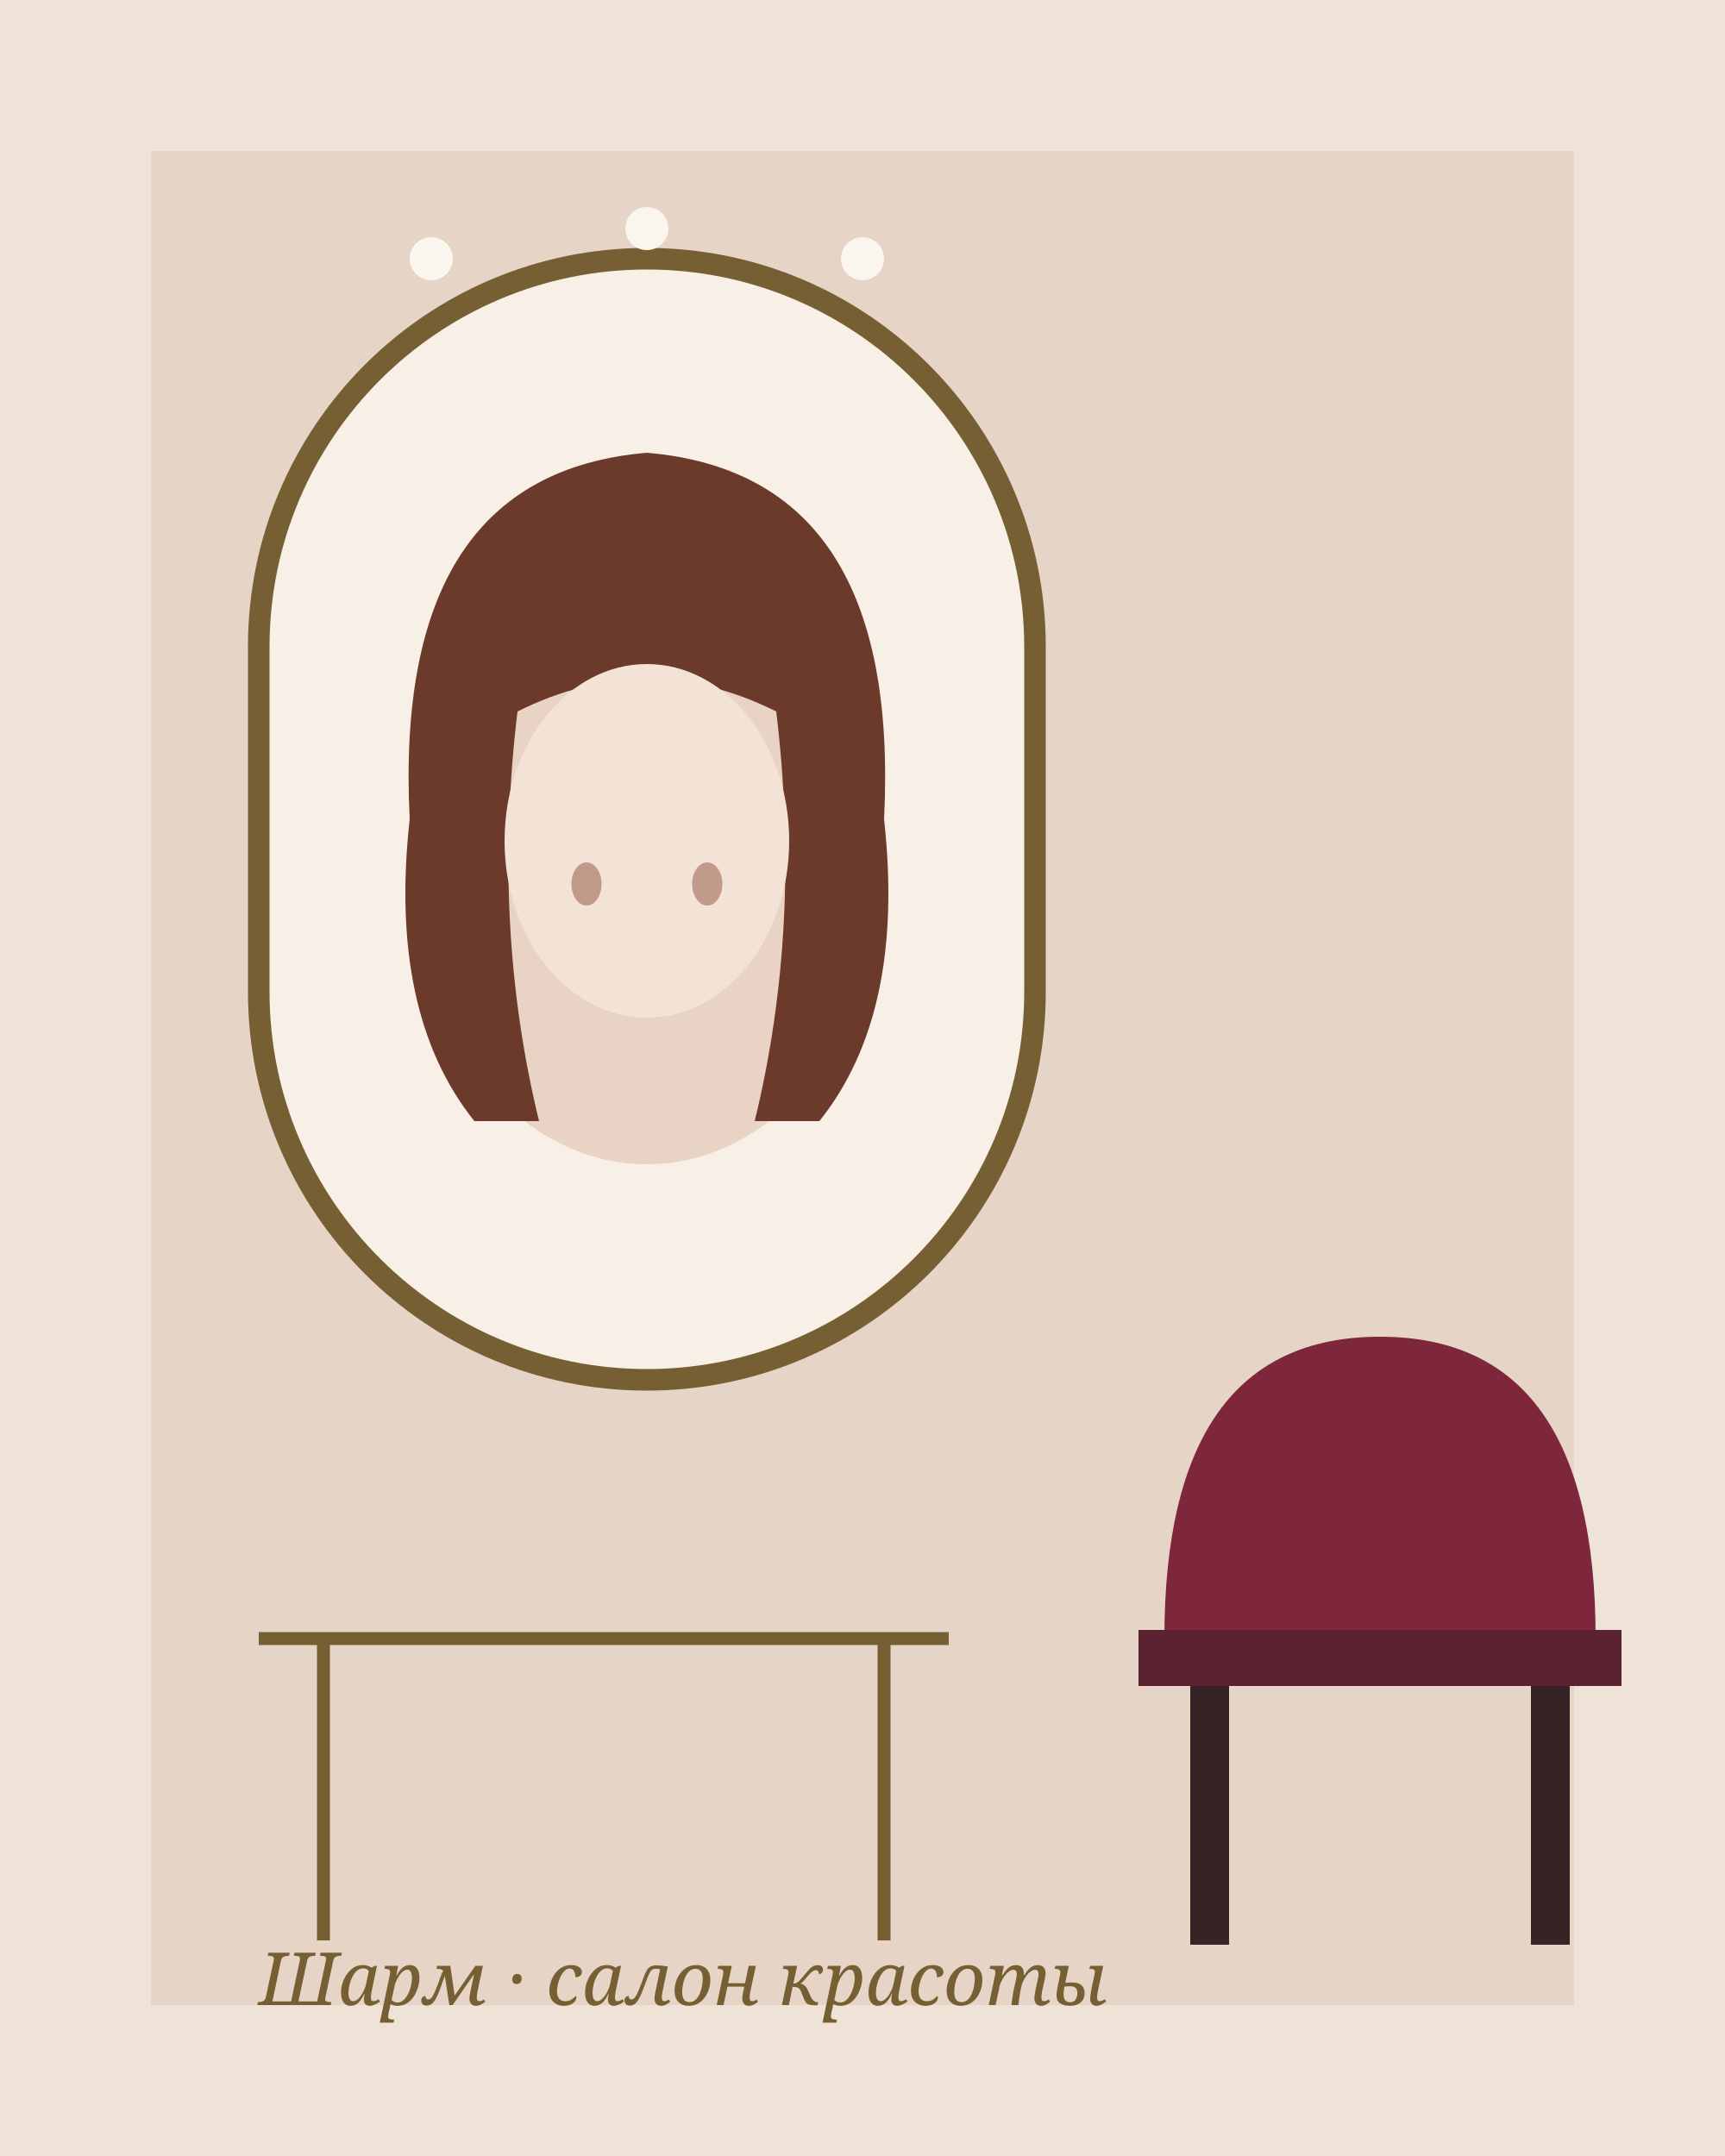
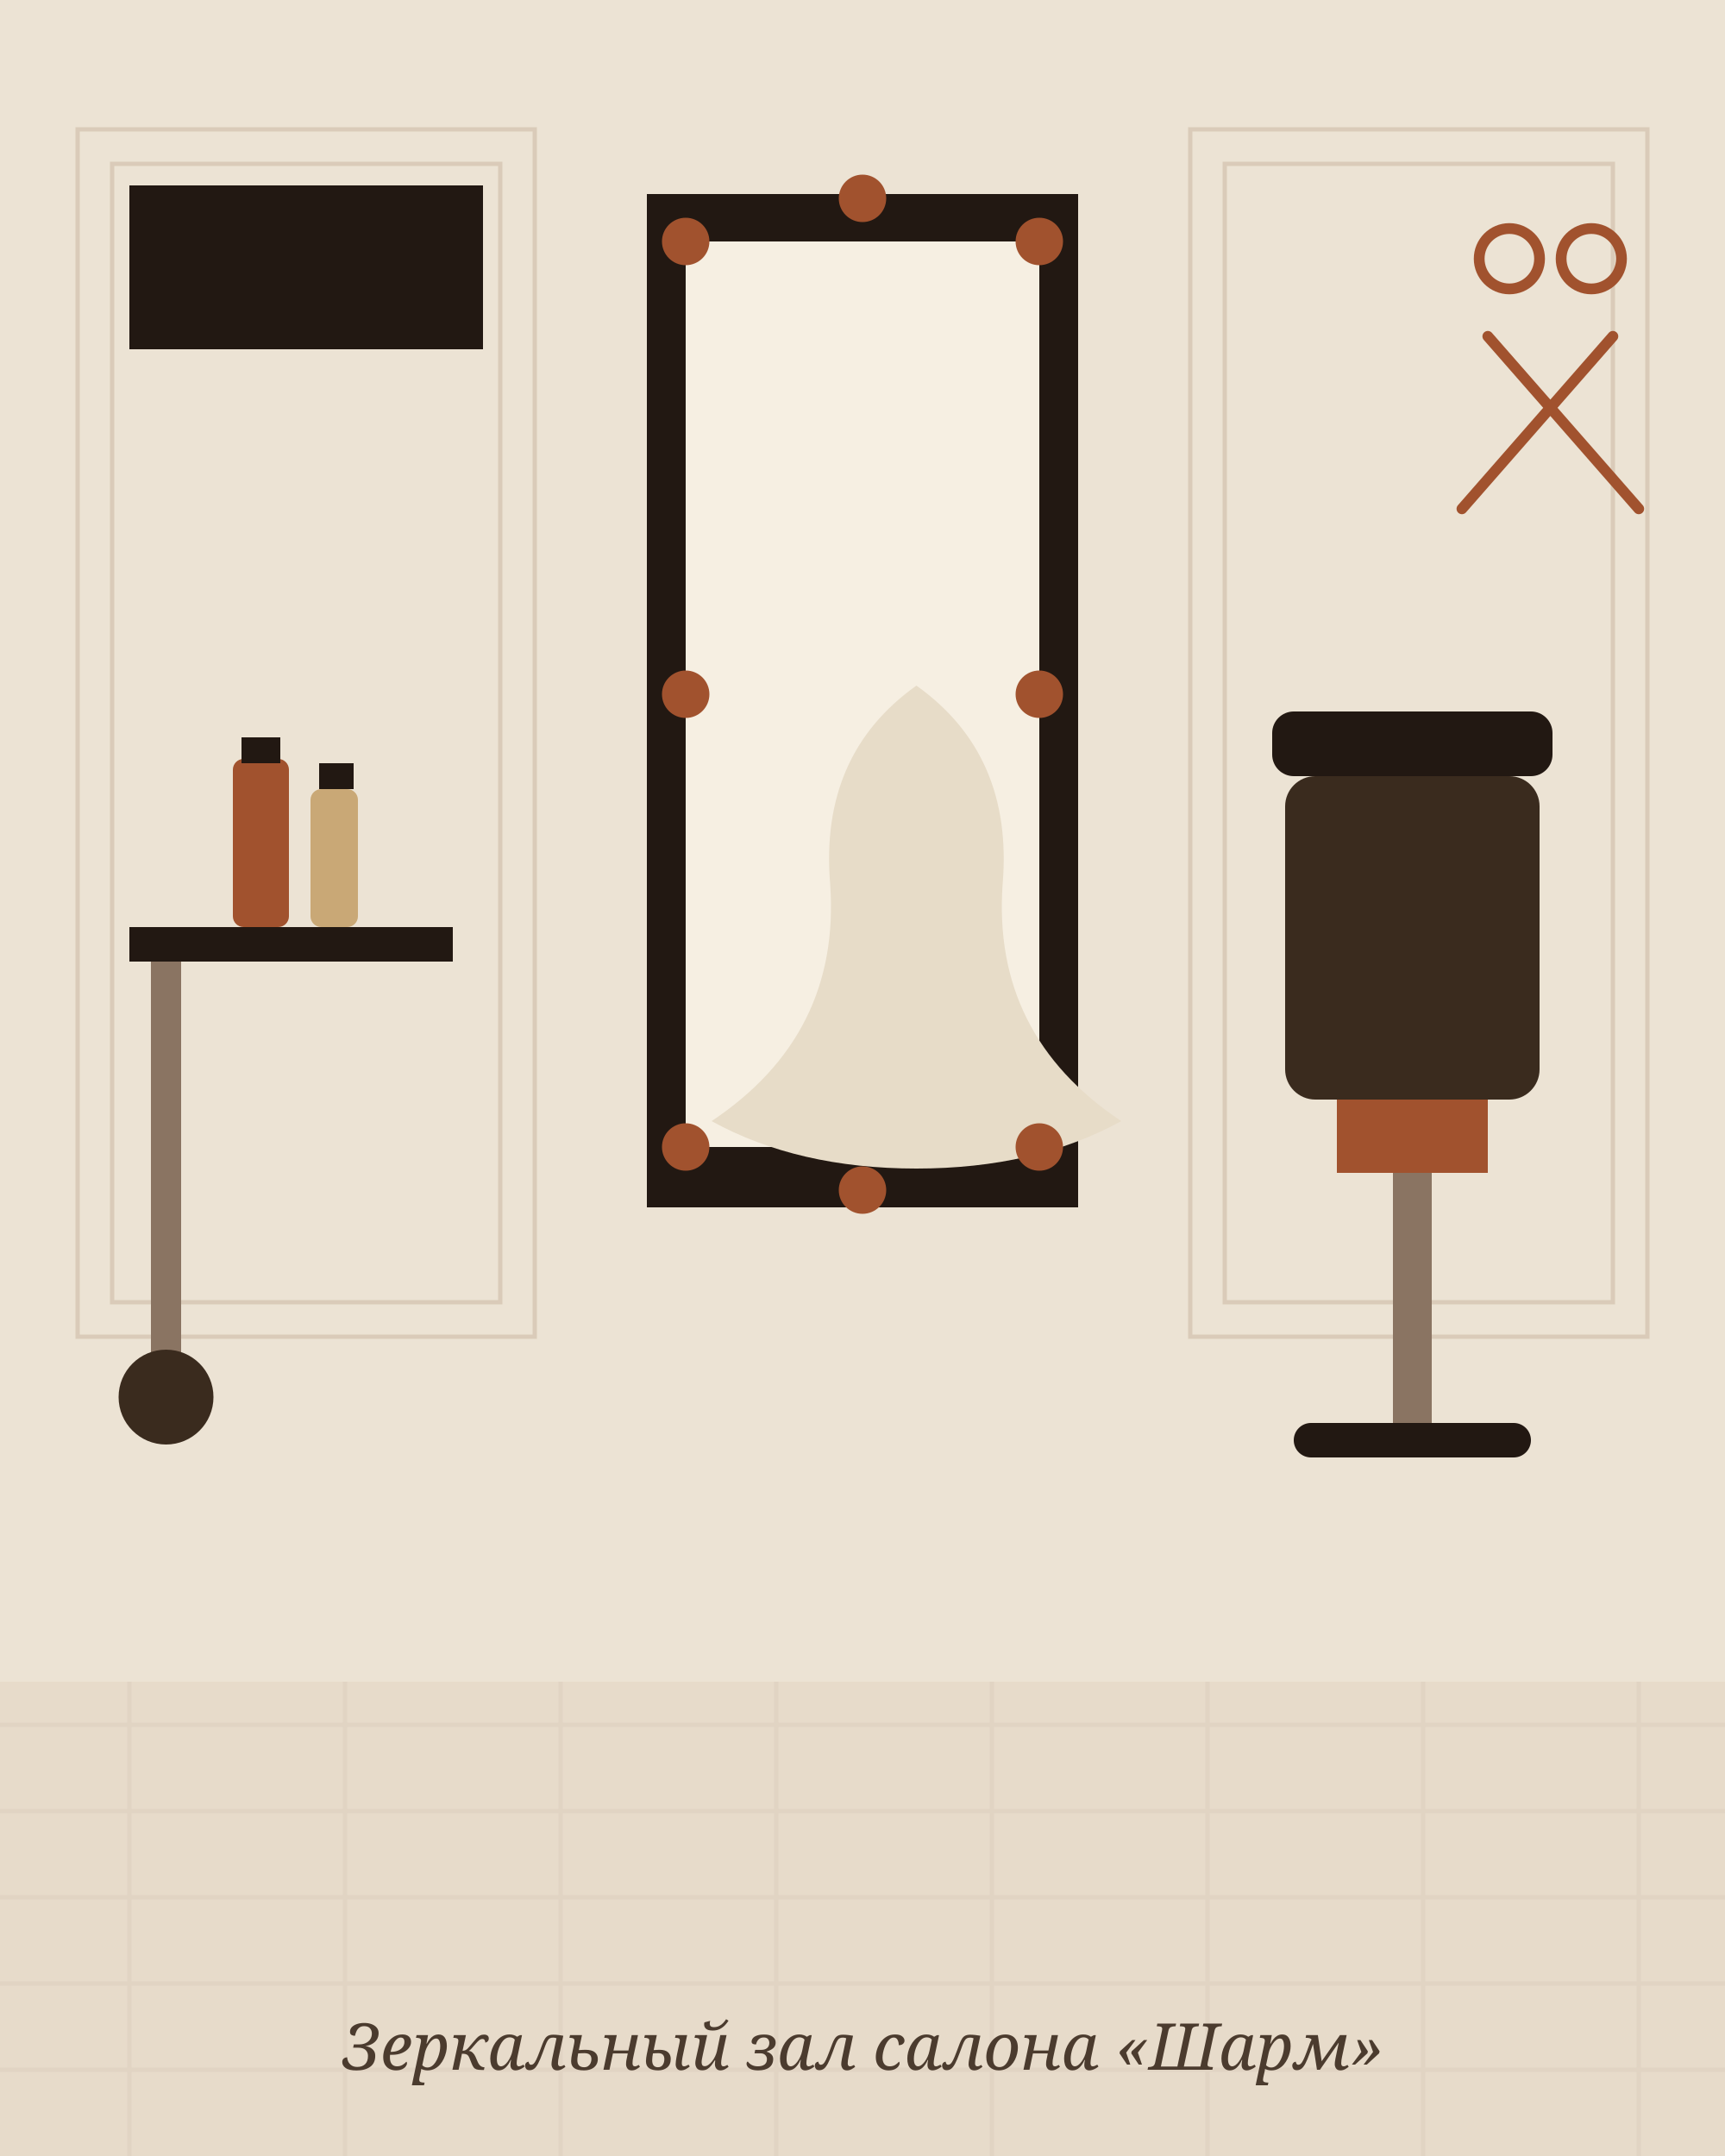
<svg xmlns="http://www.w3.org/2000/svg" viewBox="0 0 800 1000" width="800" height="1000">
-   <rect width="800" height="1000" fill="#efe2d7" />
-   <rect x="70" y="70" width="660" height="860" fill="#e6d4c7" />
-   <rect x="120" y="120" width="360" height="520" rx="180" fill="#f8efe6" />
-   <rect x="120" y="120" width="360" height="520" rx="180" fill="none" stroke="#765f33" stroke-width="10" />
-   <ellipse cx="300" cy="400" rx="110" ry="140" fill="#e8d3c4" />
-   <path d="M190 380 Q182 220 300 210 Q418 220 410 380 Q420 470 380 520 L350 520 Q372 430 360 330 Q300 300 240 330 Q228 430 250 520 L220 520 Q180 470 190 380 Z" fill="#6b3a2a" />
-   <ellipse cx="300" cy="390" rx="66" ry="82" fill="#f3e3d6" />
-   <g fill="#c19a8b">
-     <ellipse cx="272" cy="410" rx="7" ry="10" />
-     <ellipse cx="328" cy="410" rx="7" ry="10" />
+   <rect width="800" height="1000" fill="#ece3d4" />
+   <g opacity="0.5">
+     <rect x="0" y="780" width="800" height="220" fill="#e2d3c0" />
+     <g stroke="#d2bfad" stroke-width="2" opacity="0.7">
+       <path d="M0 800h800M0 840h800M0 880h800M0 920h800M0 960h800" />
+       <path d="M60 780v220M160 780v220M260 780v220M360 780v220M460 780v220M560 780v220M660 780v220M760 780v220" />
+     </g>
  </g>
-   <path d="M540 760 Q540 620 640 620 Q740 620 740 760 Z" fill="#7e263c" />
-   <rect x="528" y="756" width="224" height="26" fill="#5b2332" />
-   <rect x="552" y="782" width="18" height="120" fill="#352326" />
-   <rect x="710" y="782" width="18" height="120" fill="#352326" />
-   <g stroke="#765f33" stroke-width="6" fill="none">
-     <path d="M120 760 h320" />
-     <path d="M150 760 v140" />
-     <path d="M410 760 v140" />
+   <rect x="0" y="0" width="800" height="780" fill="#ece3d4" />
+   <g stroke="#d8c9b6" stroke-width="2" fill="none" opacity="0.9">
+     <rect x="36" y="60" width="212" height="560" />
+     <rect x="52" y="76" width="180" height="528" />
+     <rect x="552" y="60" width="212" height="560" />
+     <rect x="568" y="76" width="180" height="528" />
  </g>
-   <g fill="#faf5ed">
-     <circle cx="200" cy="120" r="10" />
-     <circle cx="300" cy="106" r="10" />
-     <circle cx="400" cy="120" r="10" />
+   <rect x="60" y="86" width="164" height="76" fill="#221812" />
+   <g>
+     <rect x="300" y="90" width="200" height="470" fill="#221812" />
+     <rect x="318" y="112" width="164" height="420" fill="#f6efe2" />
+     <path d="M330 520 q60 -40 55 -110 q-5 -60 40 -92 q45 32 40 92 q-5 70 55 110 q-40 22 -95 22 q-55 0 -95 -22z" fill="#e7dcc8" />
+     <circle cx="318" cy="112" r="11" fill="#a1522e" />
+     <circle cx="318" cy="322" r="11" fill="#a1522e" />
+     <circle cx="318" cy="532" r="11" fill="#a1522e" />
+     <circle cx="482" cy="112" r="11" fill="#a1522e" />
+     <circle cx="482" cy="322" r="11" fill="#a1522e" />
+     <circle cx="482" cy="532" r="11" fill="#a1522e" />
+     <circle cx="400" cy="92" r="11" fill="#a1522e" />
+     <circle cx="400" cy="552" r="11" fill="#a1522e" />
  </g>
-   <text x="120" y="930" font-family="Georgia, serif" font-size="34" font-style="italic" fill="#765f33">Шарм · салон красоты</text>
+   <g>
+     <rect x="590" y="330" width="130" height="30" rx="10" fill="#221812" />
+     <rect x="596" y="360" width="118" height="150" rx="14" fill="#3a2b1e" />
+     <rect x="620" y="510" width="70" height="34" fill="#a1522e" />
+     <rect x="646" y="544" width="18" height="120" fill="#8a7462" />
+     <rect x="600" y="660" width="110" height="16" rx="8" fill="#221812" />
+   </g>
+   <g>
+     <rect x="60" y="430" width="150 " height="16" fill="#221812" />
+     <rect x="70" y="446" width="14" height="190" fill="#8a7462" />
+     <circle cx="77" cy="648" r="22" fill="#3a2b1e" />
+     <rect x="108" y="352" width="26" height="78" rx="5" fill="#a1522e" />
+     <rect x="144" y="366" width="22" height="64" rx="5" fill="#c9a876" />
+     <rect x="112" y="342" width="18" height="12" fill="#221812" />
+     <rect x="148" y="354" width="16" height="12" fill="#221812" />
+   </g>
+   <g stroke="#a1522e" stroke-width="5" fill="none" stroke-linecap="round">
+     <circle cx="700" cy="120" r="14" />
+     <circle cx="738" cy="120" r="14" />
+     <path d="M690 156 L760 236 M748 156 L678 236" />
+   </g>
+   <text x="400" y="960" text-anchor="middle" font-family="Georgia, serif" font-size="30" font-style="italic" fill="#4b3b2e">Зеркальный зал салона «Шарм»</text>
</svg>
